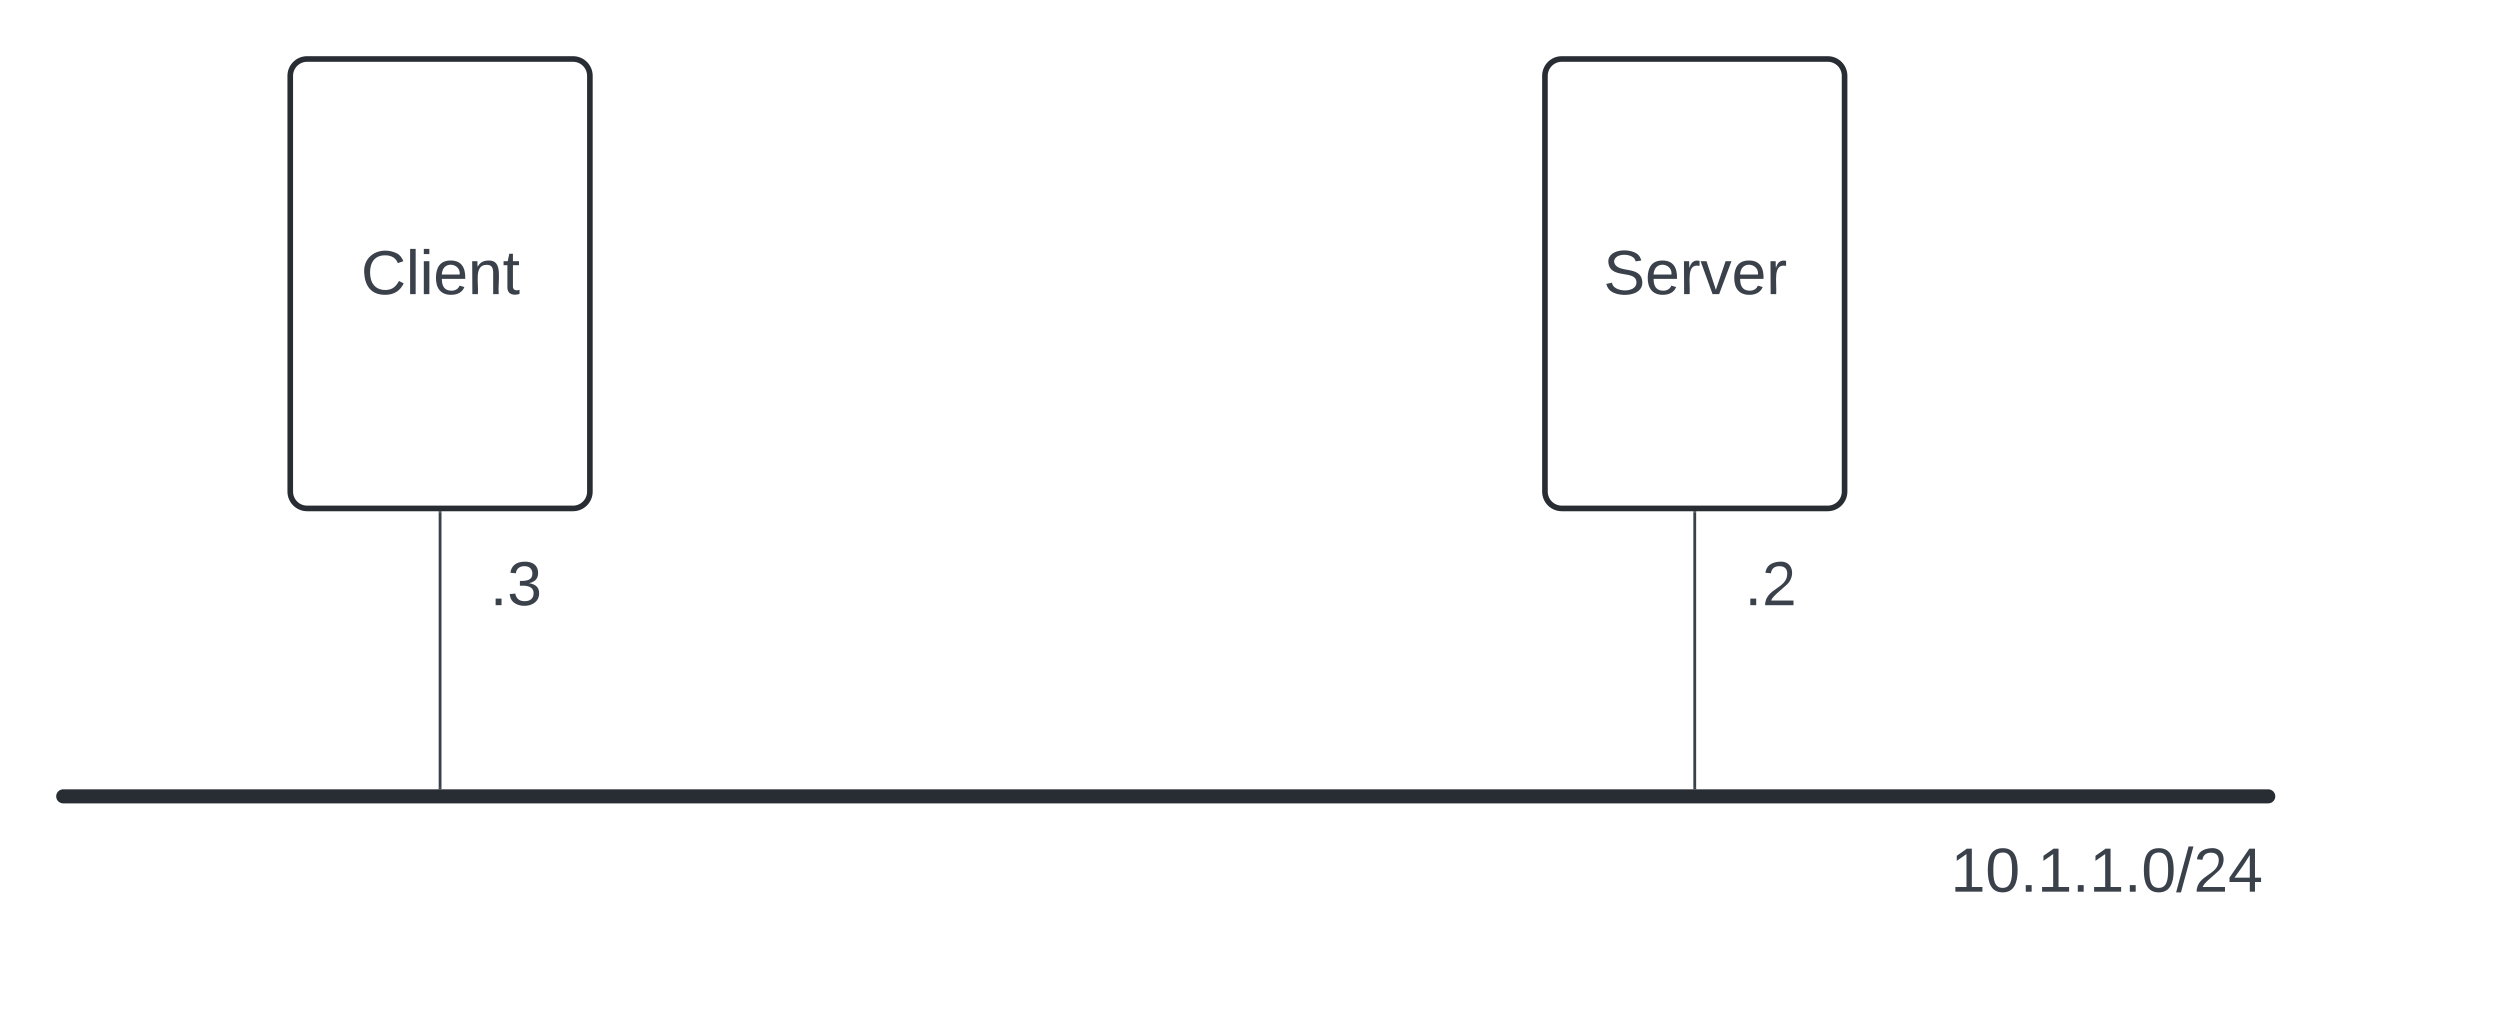
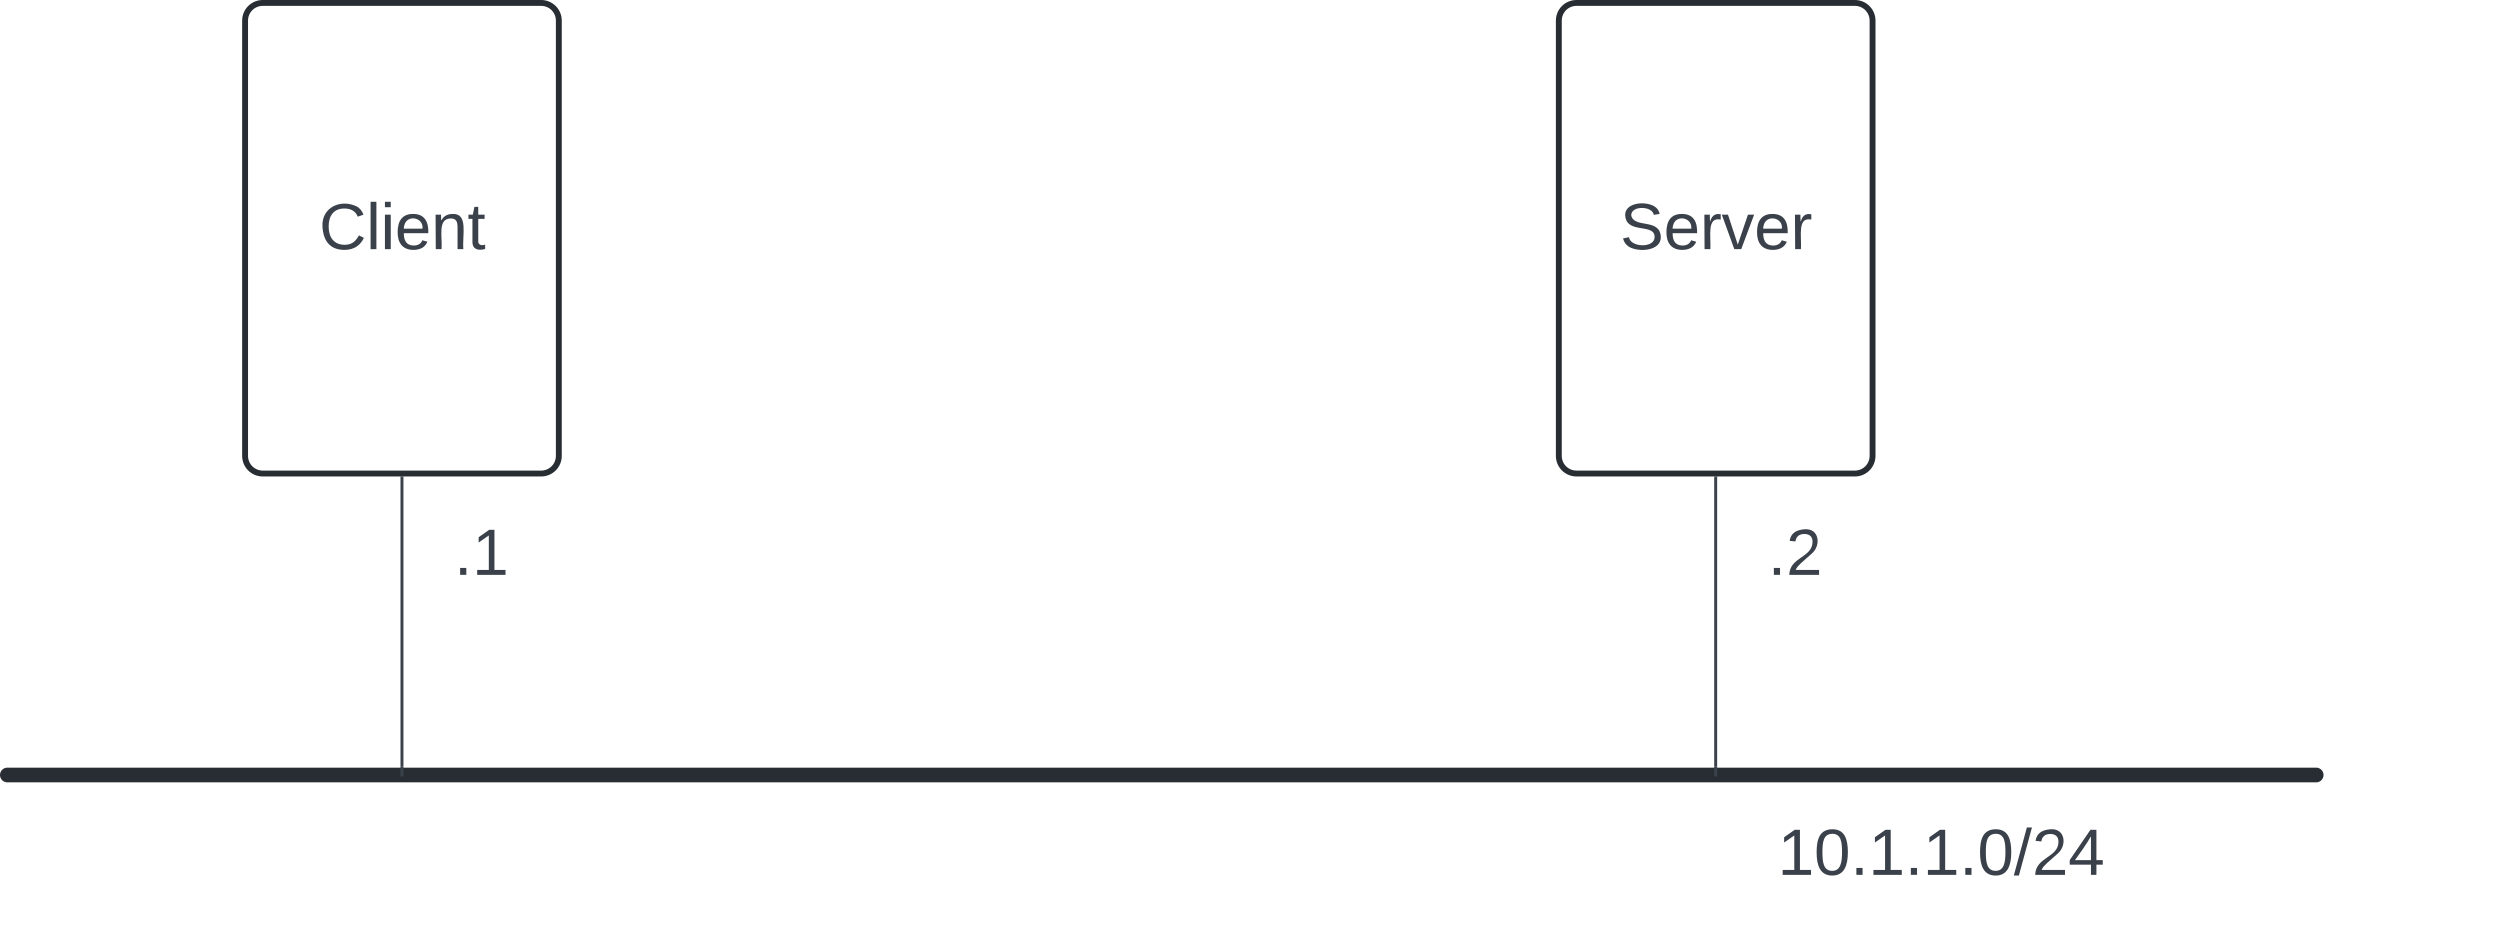
- <svg xmlns="http://www.w3.org/2000/svg" xmlns:ns1="lucid" xmlns:xlink="http://www.w3.org/1999/xlink" width="890" height="363">
-   <g transform="translate(-830 -419)" ns1:page-tab-id="0_0">
+ <svg xmlns="http://www.w3.org/2000/svg" xmlns:ns1="lucid" xmlns:xlink="http://www.w3.org/1999/xlink" width="850" height="323">
+   <g transform="translate(-850 -439)" ns1:page-tab-id="0_0">
    <path d="M500 0h1500v1000H500z" fill="#fff" />
    <path d="M933.33 446a6 6 0 0 1 6-6H1034a6 6 0 0 1 6 6v148a6 6 0 0 1-6 6h-94.67a6 6 0 0 1-6-6z" stroke="#282c33" stroke-width="2" fill="#fff" />
    <use xlink:href="#a" transform="matrix(1,0,0,1,938.3333,445) translate(20.19753 78.71528)" />
    <path d="M1380 446a6 6 0 0 1 6-6h94.67a6 6 0 0 1 6 6v148a6 6 0 0 1-6 6H1386a6 6 0 0 1-6-6z" stroke="#282c33" stroke-width="2" fill="#fff" />
    <use xlink:href="#b" transform="matrix(1,0,0,1,1385,445) translate(15.84568 78.71528)" />
    <path d="M852.5 702.5h785" stroke="#282c33" stroke-width="5" stroke-linecap="round" fill="none" />
    <path d="M986.67 601.5v98" stroke="#3a414a" fill="none" />
-     <path d="M987.14 601.5h-.95v-.5h.94zM987.14 700h-.95v-.5h.94z" stroke="#3a414a" stroke-width=".05" fill="#3a414a" />
-     <path d="M1433.33 601.5v98" stroke="#3a414a" fill="none" />
-     <path d="M1433.8 601.5h-.94v-.5h.95zM1433.8 700h-.94v-.5h.95z" stroke="#3a414a" stroke-width=".05" fill="#3a414a" />
-     <path d="M1460 708a6 6 0 0 1 6-6h228a6 6 0 0 1 6 6v48a6 6 0 0 1-6 6h-228a6 6 0 0 1-6-6z" fill="none" />
-     <use xlink:href="#c" transform="matrix(1,0,0,1,1460,702) translate(64.44444 34.44444)" />
+     <path d="M987.14 601.5h-.95v-.5h.94z" stroke="#3a414a" stroke-width=".05" fill="#3a414a" />
+     <path d="M986.67 699.5v3.5M1433.33 601.5v98" stroke="#3a414a" fill="none" />
+     <path d="M1433.8 601.5h-.94v-.5h.95z" stroke="#3a414a" stroke-width=".05" fill="#3a414a" />
+     <path d="M1433.33 699.5v3.5" stroke="#3a414a" fill="none" />
+     <path d="M1320 708a6 6 0 0 1 6-6h368a6 6 0 0 1 6 6v48a6 6 0 0 1-6 6h-368a6 6 0 0 1-6-6z" fill="none" />
+     <use xlink:href="#c" transform="matrix(1,0,0,1,1320,702) translate(134.4444 34.44444)" />
    <path d="M1433.33 606a6 6 0 0 1 6-6h41.34a6 6 0 0 1 6 6v48a6 6 0 0 1-6 6h-41.34a6 6 0 0 1-6-6z" fill="none" />
    <use xlink:href="#d" transform="matrix(1,0,0,1,1433.333,600) translate(17.74074 34.44444)" />
    <path d="M986.67 606a6 6 0 0 1 6-6H1034a6 6 0 0 1 6 6v48a6 6 0 0 1-6 6h-41.33a6 6 0 0 1-6-6z" fill="none" />
    <use xlink:href="#e" transform="matrix(1,0,0,1,986.6667,600) translate(17.74074 34.44444)" />
    <defs>
      <path fill="#3a414a" d="M212-179c-10-28-35-45-73-45-59 0-87 40-87 99 0 60 29 101 89 101 43 0 62-24 78-52l27 14C228-24 195 4 139 4 59 4 22-46 18-125c-6-104 99-153 187-111 19 9 31 26 39 46" id="f" />
      <path fill="#3a414a" d="M24 0v-261h32V0H24" id="g" />
      <path fill="#3a414a" d="M24-231v-30h32v30H24zM24 0v-190h32V0H24" id="h" />
      <path fill="#3a414a" d="M100-194c63 0 86 42 84 106H49c0 40 14 67 53 68 26 1 43-12 49-29l28 8c-11 28-37 45-77 45C44 4 14-33 15-96c1-61 26-98 85-98zm52 81c6-60-76-77-97-28-3 7-6 17-6 28h103" id="i" />
      <path fill="#3a414a" d="M117-194c89-4 53 116 60 194h-32v-121c0-31-8-49-39-48C34-167 62-67 57 0H25l-1-190h30c1 10-1 24 2 32 11-22 29-35 61-36" id="j" />
      <path fill="#3a414a" d="M59-47c-2 24 18 29 38 22v24C64 9 27 4 27-40v-127H5v-23h24l9-43h21v43h35v23H59v120" id="k" />
      <g id="a">
        <use transform="matrix(0.0617284,0,0,0.0617284,0,0)" xlink:href="#f" />
        <use transform="matrix(0.0617284,0,0,0.0617284,15.98765,0)" xlink:href="#g" />
        <use transform="matrix(0.0617284,0,0,0.0617284,20.8642,0)" xlink:href="#h" />
        <use transform="matrix(0.0617284,0,0,0.0617284,25.74074,0)" xlink:href="#i" />
        <use transform="matrix(0.0617284,0,0,0.0617284,38.08642,0)" xlink:href="#j" />
        <use transform="matrix(0.0617284,0,0,0.0617284,50.4321,0)" xlink:href="#k" />
      </g>
      <path fill="#3a414a" d="M185-189c-5-48-123-54-124 2 14 75 158 14 163 119 3 78-121 87-175 55-17-10-28-26-33-46l33-7c5 56 141 63 141-1 0-78-155-14-162-118-5-82 145-84 179-34 5 7 8 16 11 25" id="l" />
      <path fill="#3a414a" d="M114-163C36-179 61-72 57 0H25l-1-190h30c1 12-1 29 2 39 6-27 23-49 58-41v29" id="m" />
      <path fill="#3a414a" d="M108 0H70L1-190h34L89-25l56-165h34" id="n" />
      <g id="b">
        <use transform="matrix(0.0617284,0,0,0.0617284,0,0)" xlink:href="#l" />
        <use transform="matrix(0.0617284,0,0,0.0617284,14.81481,0)" xlink:href="#i" />
        <use transform="matrix(0.0617284,0,0,0.0617284,27.16049,0)" xlink:href="#m" />
        <use transform="matrix(0.0617284,0,0,0.0617284,34.50617,0)" xlink:href="#n" />
        <use transform="matrix(0.0617284,0,0,0.0617284,45.61728,0)" xlink:href="#i" />
        <use transform="matrix(0.0617284,0,0,0.0617284,57.96296,0)" xlink:href="#m" />
      </g>
      <path fill="#3a414a" d="M27 0v-27h64v-190l-56 39v-29l58-41h29v221h61V0H27" id="o" />
      <path fill="#3a414a" d="M101-251c68 0 85 55 85 127S166 4 100 4C33 4 14-52 14-124c0-73 17-127 87-127zm-1 229c47 0 54-49 54-102s-4-102-53-102c-51 0-55 48-55 102 0 53 5 102 54 102" id="p" />
      <path fill="#3a414a" d="M33 0v-38h34V0H33" id="q" />
      <path fill="#3a414a" d="M0 4l72-265h28L28 4H0" id="r" />
      <path fill="#3a414a" d="M101-251c82-7 93 87 43 132L82-64C71-53 59-42 53-27h129V0H18c2-99 128-94 128-182 0-28-16-43-45-43s-46 15-49 41l-32-3c6-41 34-60 81-64" id="s" />
      <path fill="#3a414a" d="M155-56V0h-30v-56H8v-25l114-167h33v167h35v25h-35zm-30-156c-27 46-58 90-88 131h88v-131" id="t" />
      <g id="c">
        <use transform="matrix(0.0617284,0,0,0.0617284,0,0)" xlink:href="#o" />
        <use transform="matrix(0.0617284,0,0,0.0617284,12.34568,0)" xlink:href="#p" />
        <use transform="matrix(0.0617284,0,0,0.0617284,24.69136,0)" xlink:href="#q" />
        <use transform="matrix(0.0617284,0,0,0.0617284,30.8642,0)" xlink:href="#o" />
        <use transform="matrix(0.0617284,0,0,0.0617284,43.20988,0)" xlink:href="#q" />
        <use transform="matrix(0.0617284,0,0,0.0617284,49.38272,0)" xlink:href="#o" />
        <use transform="matrix(0.0617284,0,0,0.0617284,61.7284,0)" xlink:href="#q" />
        <use transform="matrix(0.0617284,0,0,0.0617284,67.90123,0)" xlink:href="#p" />
        <use transform="matrix(0.0617284,0,0,0.0617284,80.24691,0)" xlink:href="#r" />
        <use transform="matrix(0.0617284,0,0,0.0617284,86.41975,0)" xlink:href="#s" />
        <use transform="matrix(0.0617284,0,0,0.0617284,98.76543,0)" xlink:href="#t" />
      </g>
      <g id="d">
        <use transform="matrix(0.0617284,0,0,0.0617284,0,0)" xlink:href="#q" />
        <use transform="matrix(0.0617284,0,0,0.0617284,6.17284,0)" xlink:href="#s" />
      </g>
-       <path fill="#3a414a" d="M126-127c33 6 58 20 58 59 0 88-139 92-164 29-3-8-5-16-6-25l32-3c6 27 21 44 54 44 32 0 52-15 52-46 0-38-36-46-79-43v-28c39 1 72-4 72-42 0-27-17-43-46-43-28 0-47 15-49 41l-32-3c6-42 35-63 81-64 48-1 79 21 79 65 0 36-21 52-52 59" id="u" />
      <g id="e">
        <use transform="matrix(0.0617284,0,0,0.0617284,0,0)" xlink:href="#q" />
-         <use transform="matrix(0.0617284,0,0,0.0617284,6.17284,0)" xlink:href="#u" />
+         <use transform="matrix(0.0617284,0,0,0.0617284,6.17284,0)" xlink:href="#o" />
      </g>
    </defs>
  </g>
</svg>
